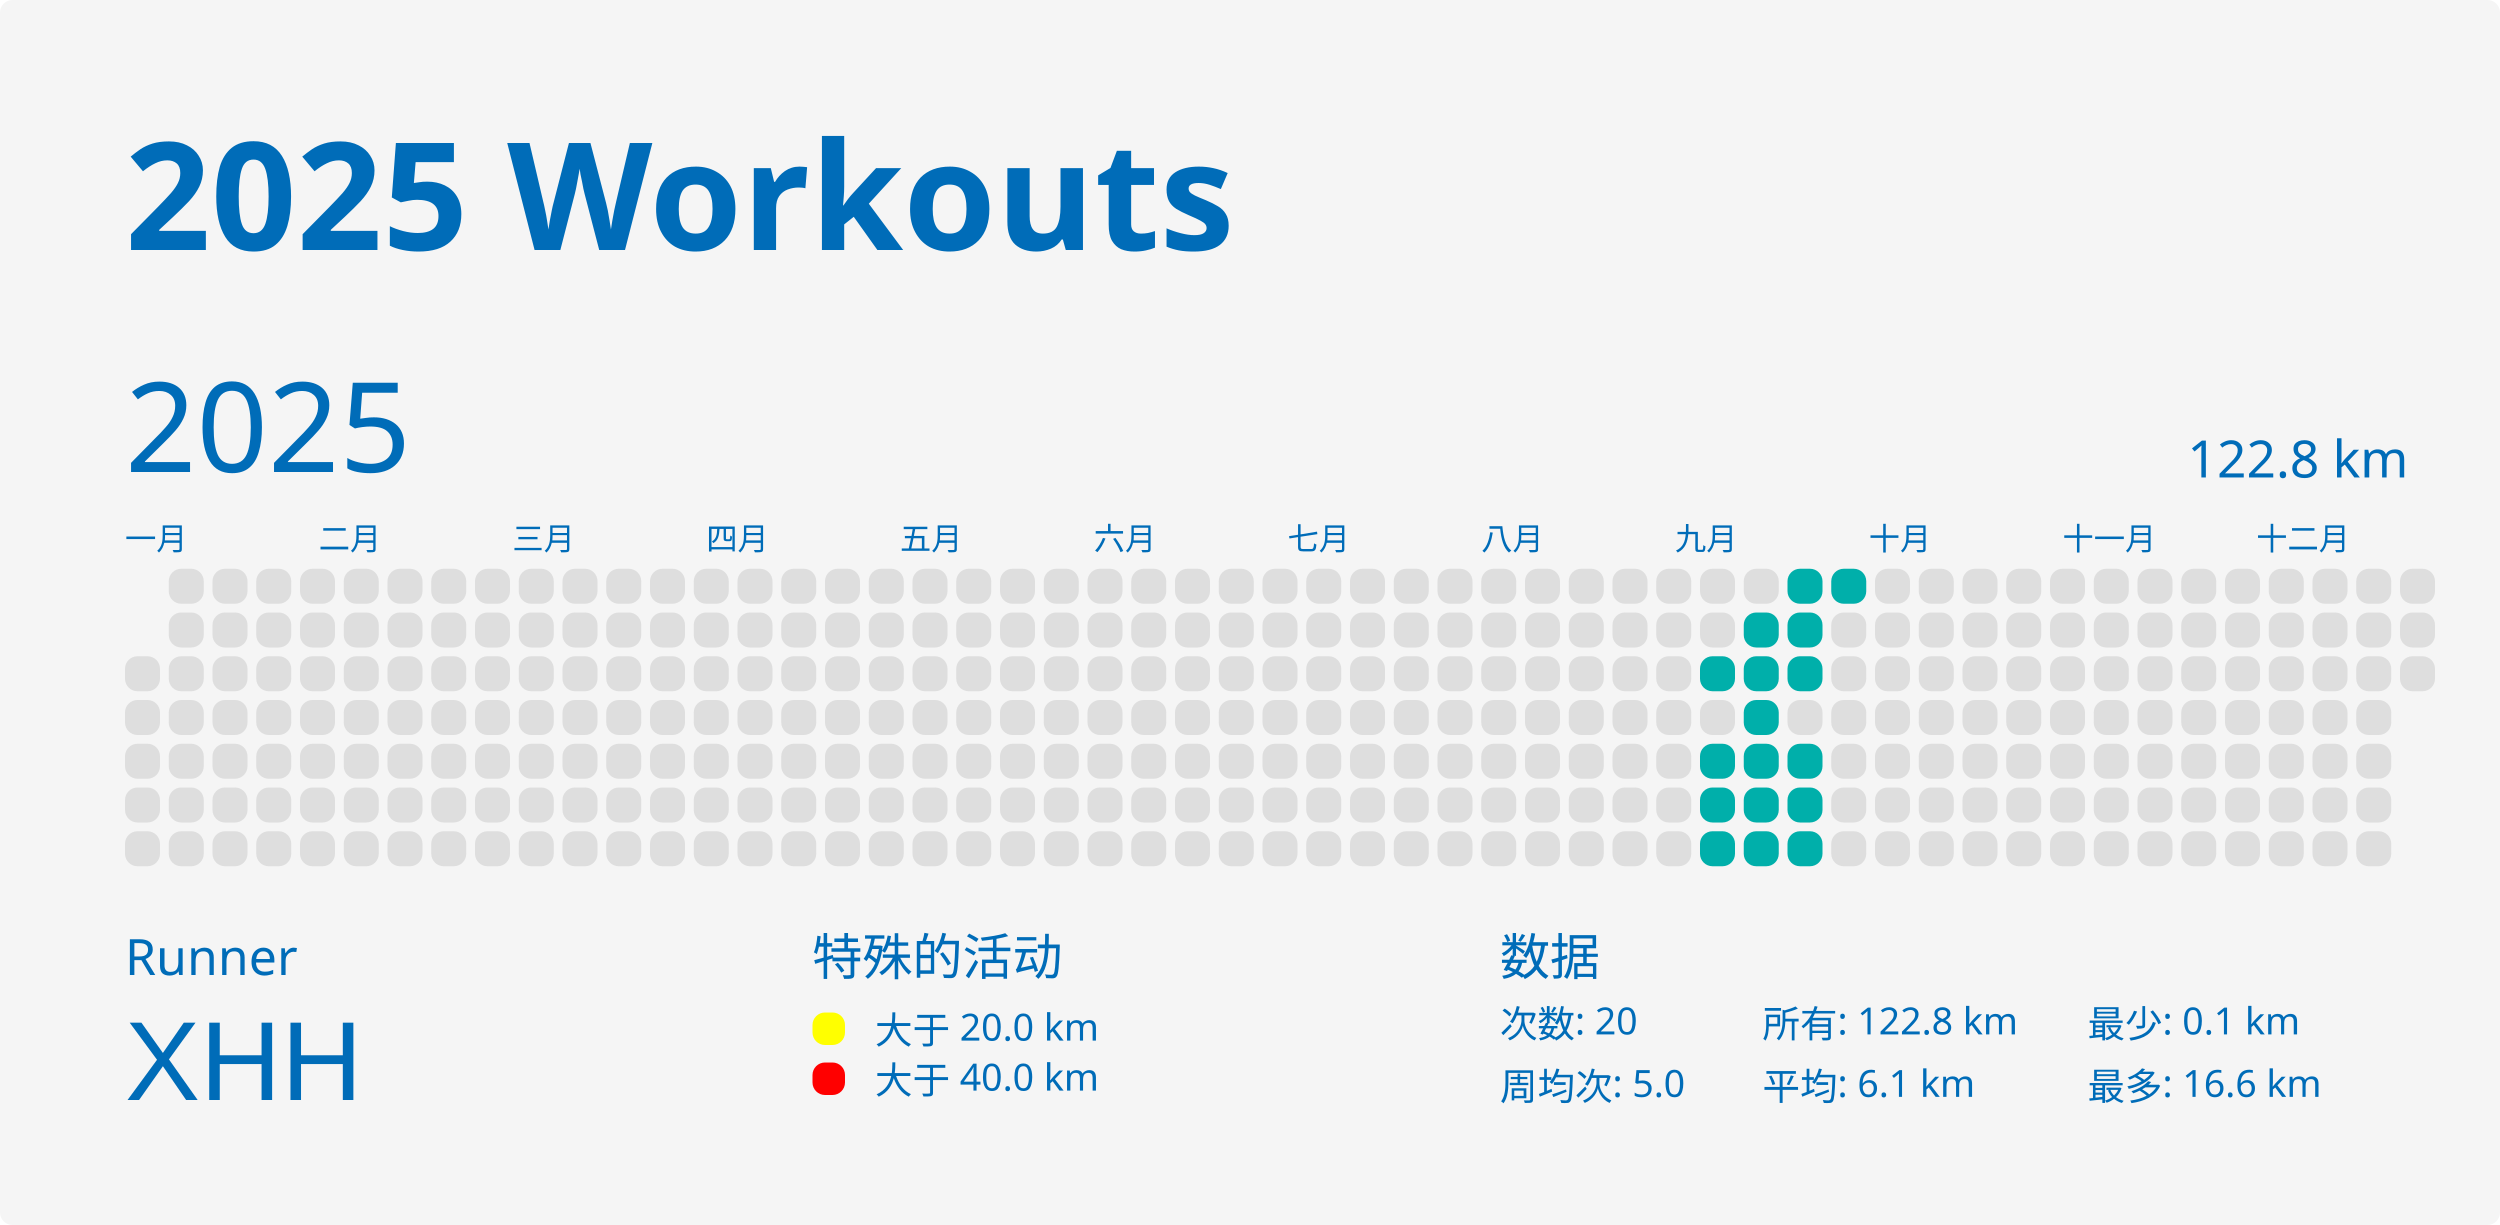
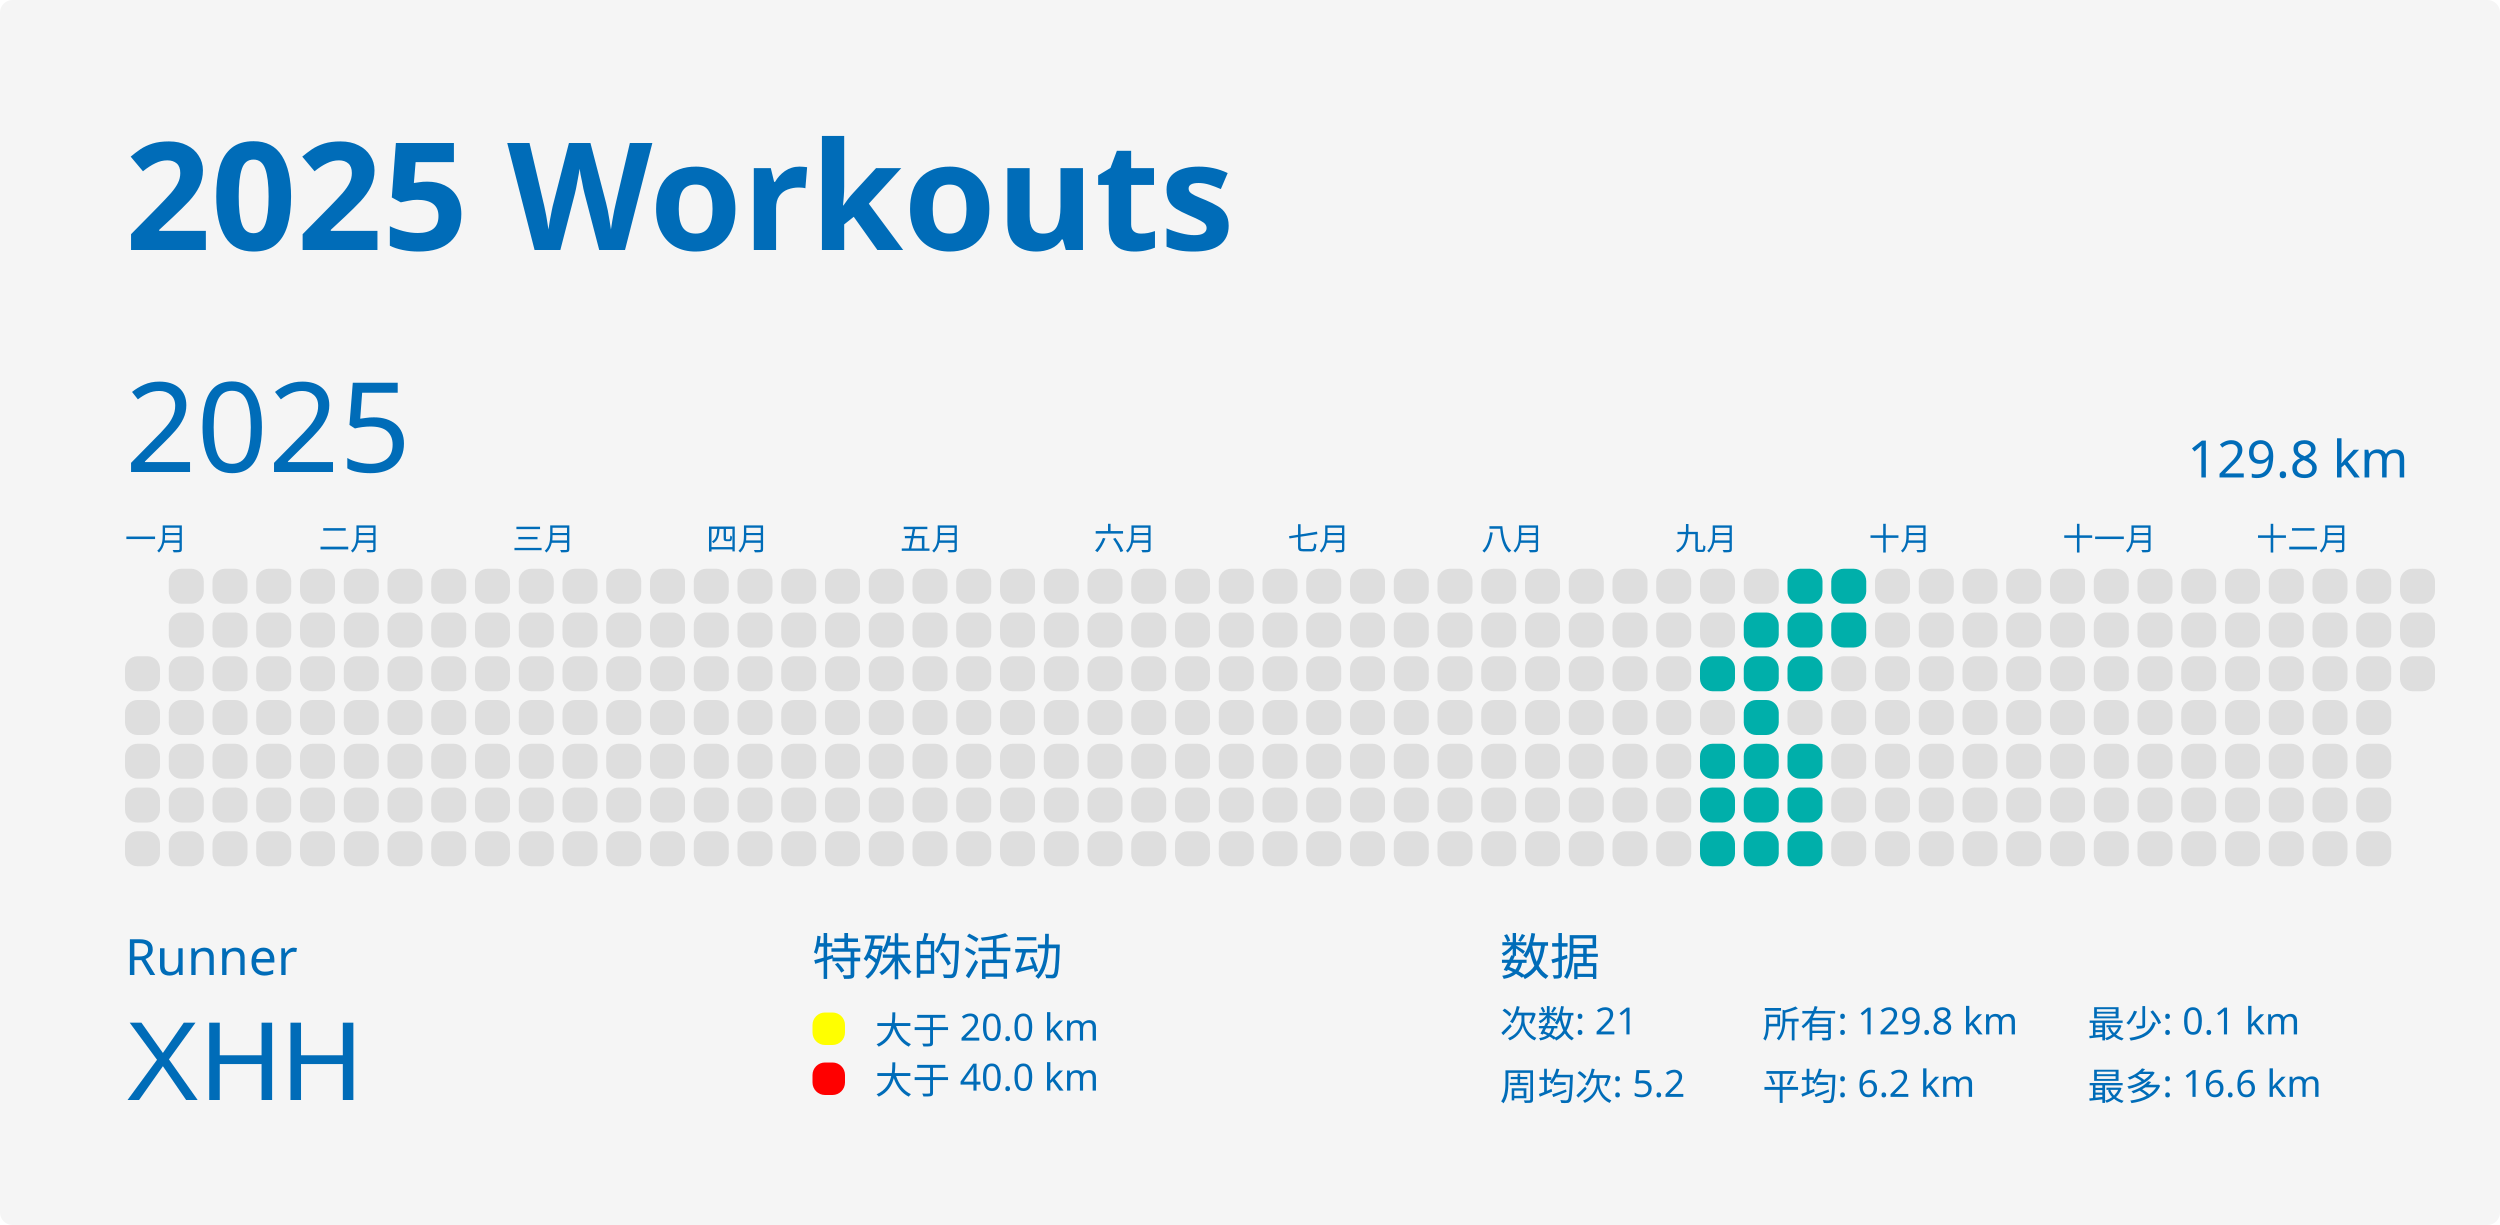
<svg xmlns="http://www.w3.org/2000/svg" baseProfile="full" height="98mm" version="1.1" viewBox="0,0,200,98" width="200mm">
  <defs />
  <rect fill="#f5f5f5" height="98" rx="1" ry="1" width="200" x="0" y="0" />
  <text fill="#006cb8" style="font-size:12px; font-family:MGI-Regular; font-weight:bold;" x="10" y="20">2025 Workouts</text>
  <text fill="#006cb8" style="font-size:4px; font-family:MGI-Regular" x="10" y="78">Runner</text>
  <text fill="#006cb8" style="font-size:9px; font-family:Arial" x="10" y="88">XHH</text>
  <text fill="#006cb8" style="font-size:4px; font-family:MGI-Regular" x="65" y="78">特殊的活动</text>
  <rect fill="yellow" height="2.6" rx="1" ry="1" width="2.6" x="65" y="81" />
  <text fill="#006cb8" style="font-size:3px; font-family:MGI-Regular" x="70" y="83.5">大于 20.0 km</text>
  <rect fill="red" height="2.6" rx="1" ry="1" width="2.6" x="65" y="85" />
  <text fill="#006cb8" style="font-size:3px; font-family:MGI-Regular" x="70" y="87.5">大于 40.0 km</text>
  <text fill="#006cb8" style="font-size:4px; font-family:MGI-Regular" x="120" y="78">数据</text>
-   <text fill="#006cb8" style="font-size:3px; font-family:MGI-Regular" x="120" y="83">次数: 20</text>
-   <text fill="#006cb8" style="font-size:3px; font-family:MGI-Regular" x="120" y="88">周均次: 5.0</text>
-   <text fill="#006cb8" style="font-size:3px; font-family:MGI-Regular" x="141" y="83">所有: 122.8 km</text>
-   <text fill="#006cb8" style="font-size:3px; font-family:MGI-Regular" x="141" y="88">平均: 6.1 km</text>
+   <text fill="#006cb8" style="font-size:3px; font-family:MGI-Regular" x="120" y="83">次数: 21</text>
+   <text fill="#006cb8" style="font-size:3px; font-family:MGI-Regular" x="120" y="88">周均次: 5.2</text>
+   <text fill="#006cb8" style="font-size:3px; font-family:MGI-Regular" x="141" y="83">所有: 129.8 km</text>
+   <text fill="#006cb8" style="font-size:3px; font-family:MGI-Regular" x="141" y="88">平均: 6.2 km</text>
  <text fill="#006cb8" style="font-size:3px; font-family:MGI-Regular" x="167" y="83">最少: 0.1 km</text>
  <text fill="#006cb8" style="font-size:3px; font-family:MGI-Regular" x="167" y="88">最多: 16.6 km</text>
  <text dominant-baseline="hanging" fill="#006cb8" style="font-size:10.0px; font-family:MGI-Regular;" x="10" y="30">2025</text>
-   <text dominant-baseline="hanging" fill="#006cb8" style="font-size:4.125px; font-family:MGI-Regular;" x="175" y="35">122.8 km</text>
+   <text dominant-baseline="hanging" fill="#006cb8" style="font-size:4.125px; font-family:MGI-Regular;" x="175" y="35">129.8 km</text>
  <text fill="#006cb8" style="font-size:2.5px; font-family:MGI-Regular" x="10.0" y="44">一月</text>
  <text fill="#006cb8" style="font-size:2.5px; font-family:MGI-Regular" x="25.5" y="44">二月</text>
  <text fill="#006cb8" style="font-size:2.5px; font-family:MGI-Regular" x="41.0" y="44">三月</text>
  <text fill="#006cb8" style="font-size:2.5px; font-family:MGI-Regular" x="56.5" y="44">四月</text>
  <text fill="#006cb8" style="font-size:2.5px; font-family:MGI-Regular" x="72.0" y="44">五月</text>
  <text fill="#006cb8" style="font-size:2.5px; font-family:MGI-Regular" x="87.5" y="44">六月</text>
  <text fill="#006cb8" style="font-size:2.5px; font-family:MGI-Regular" x="103.0" y="44">七月</text>
  <text fill="#006cb8" style="font-size:2.5px; font-family:MGI-Regular" x="118.5" y="44">八月</text>
  <text fill="#006cb8" style="font-size:2.5px; font-family:MGI-Regular" x="134.0" y="44">九月</text>
  <text fill="#006cb8" style="font-size:2.5px; font-family:MGI-Regular" x="149.5" y="44">十月</text>
  <text fill="#006cb8" style="font-size:2.5px; font-family:MGI-Regular" x="165.0" y="44">十一月</text>
  <text fill="#006cb8" style="font-size:2.5px; font-family:MGI-Regular" x="180.5" y="44">十二月</text>
  <rect fill="#dedede" height="2.8" rx="1" ry="1" width="2.8" x="10.0" y="52.5" />
  <rect fill="#dedede" height="2.8" rx="1" ry="1" width="2.8" x="10.0" y="56.0" />
  <rect fill="#dedede" height="2.8" rx="1" ry="1" width="2.8" x="10.0" y="59.5" />
  <rect fill="#dedede" height="2.8" rx="1" ry="1" width="2.8" x="10.0" y="63.0" />
  <rect fill="#dedede" height="2.8" rx="1" ry="1" width="2.8" x="10.0" y="66.5" />
  <rect fill="#dedede" height="2.8" rx="1" ry="1" width="2.8" x="13.5" y="45.5" />
  <rect fill="#dedede" height="2.8" rx="1" ry="1" width="2.8" x="13.5" y="49.0" />
  <rect fill="#dedede" height="2.8" rx="1" ry="1" width="2.8" x="13.5" y="52.5" />
  <rect fill="#dedede" height="2.8" rx="1" ry="1" width="2.8" x="13.5" y="56.0" />
  <rect fill="#dedede" height="2.8" rx="1" ry="1" width="2.8" x="13.5" y="59.5" />
  <rect fill="#dedede" height="2.8" rx="1" ry="1" width="2.8" x="13.5" y="63.0" />
  <rect fill="#dedede" height="2.8" rx="1" ry="1" width="2.8" x="13.5" y="66.5" />
  <rect fill="#dedede" height="2.8" rx="1" ry="1" width="2.8" x="17.0" y="45.5" />
  <rect fill="#dedede" height="2.8" rx="1" ry="1" width="2.8" x="17.0" y="49.0" />
  <rect fill="#dedede" height="2.8" rx="1" ry="1" width="2.8" x="17.0" y="52.5" />
  <rect fill="#dedede" height="2.8" rx="1" ry="1" width="2.8" x="17.0" y="56.0" />
  <rect fill="#dedede" height="2.8" rx="1" ry="1" width="2.8" x="17.0" y="59.5" />
  <rect fill="#dedede" height="2.8" rx="1" ry="1" width="2.8" x="17.0" y="63.0" />
  <rect fill="#dedede" height="2.8" rx="1" ry="1" width="2.8" x="17.0" y="66.5" />
  <rect fill="#dedede" height="2.8" rx="1" ry="1" width="2.8" x="20.5" y="45.5" />
  <rect fill="#dedede" height="2.8" rx="1" ry="1" width="2.8" x="20.5" y="49.0" />
  <rect fill="#dedede" height="2.8" rx="1" ry="1" width="2.8" x="20.5" y="52.5" />
  <rect fill="#dedede" height="2.8" rx="1" ry="1" width="2.8" x="20.5" y="56.0" />
  <rect fill="#dedede" height="2.8" rx="1" ry="1" width="2.8" x="20.5" y="59.5" />
  <rect fill="#dedede" height="2.8" rx="1" ry="1" width="2.8" x="20.5" y="63.0" />
  <rect fill="#dedede" height="2.8" rx="1" ry="1" width="2.8" x="20.5" y="66.5" />
  <rect fill="#dedede" height="2.8" rx="1" ry="1" width="2.8" x="24.0" y="45.5" />
  <rect fill="#dedede" height="2.8" rx="1" ry="1" width="2.8" x="24.0" y="49.0" />
  <rect fill="#dedede" height="2.8" rx="1" ry="1" width="2.8" x="24.0" y="52.5" />
  <rect fill="#dedede" height="2.8" rx="1" ry="1" width="2.8" x="24.0" y="56.0" />
  <rect fill="#dedede" height="2.8" rx="1" ry="1" width="2.8" x="24.0" y="59.5" />
  <rect fill="#dedede" height="2.8" rx="1" ry="1" width="2.8" x="24.0" y="63.0" />
  <rect fill="#dedede" height="2.8" rx="1" ry="1" width="2.8" x="24.0" y="66.5" />
  <rect fill="#dedede" height="2.8" rx="1" ry="1" width="2.8" x="27.5" y="45.5" />
  <rect fill="#dedede" height="2.8" rx="1" ry="1" width="2.8" x="27.5" y="49.0" />
  <rect fill="#dedede" height="2.8" rx="1" ry="1" width="2.8" x="27.5" y="52.5" />
  <rect fill="#dedede" height="2.8" rx="1" ry="1" width="2.8" x="27.5" y="56.0" />
  <rect fill="#dedede" height="2.8" rx="1" ry="1" width="2.8" x="27.5" y="59.5" />
  <rect fill="#dedede" height="2.8" rx="1" ry="1" width="2.8" x="27.5" y="63.0" />
  <rect fill="#dedede" height="2.8" rx="1" ry="1" width="2.8" x="27.5" y="66.5" />
  <rect fill="#dedede" height="2.8" rx="1" ry="1" width="2.8" x="31.0" y="45.5" />
  <rect fill="#dedede" height="2.8" rx="1" ry="1" width="2.8" x="31.0" y="49.0" />
  <rect fill="#dedede" height="2.8" rx="1" ry="1" width="2.8" x="31.0" y="52.5" />
  <rect fill="#dedede" height="2.8" rx="1" ry="1" width="2.8" x="31.0" y="56.0" />
  <rect fill="#dedede" height="2.8" rx="1" ry="1" width="2.8" x="31.0" y="59.5" />
  <rect fill="#dedede" height="2.8" rx="1" ry="1" width="2.8" x="31.0" y="63.0" />
  <rect fill="#dedede" height="2.8" rx="1" ry="1" width="2.8" x="31.0" y="66.5" />
  <rect fill="#dedede" height="2.8" rx="1" ry="1" width="2.8" x="34.5" y="45.5" />
  <rect fill="#dedede" height="2.8" rx="1" ry="1" width="2.8" x="34.5" y="49.0" />
  <rect fill="#dedede" height="2.8" rx="1" ry="1" width="2.8" x="34.5" y="52.5" />
  <rect fill="#dedede" height="2.8" rx="1" ry="1" width="2.8" x="34.5" y="56.0" />
  <rect fill="#dedede" height="2.8" rx="1" ry="1" width="2.8" x="34.5" y="59.5" />
  <rect fill="#dedede" height="2.8" rx="1" ry="1" width="2.8" x="34.5" y="63.0" />
  <rect fill="#dedede" height="2.8" rx="1" ry="1" width="2.8" x="34.5" y="66.5" />
  <rect fill="#dedede" height="2.8" rx="1" ry="1" width="2.8" x="38.0" y="45.5" />
  <rect fill="#dedede" height="2.8" rx="1" ry="1" width="2.8" x="38.0" y="49.0" />
  <rect fill="#dedede" height="2.8" rx="1" ry="1" width="2.8" x="38.0" y="52.5" />
  <rect fill="#dedede" height="2.8" rx="1" ry="1" width="2.8" x="38.0" y="56.0" />
  <rect fill="#dedede" height="2.8" rx="1" ry="1" width="2.8" x="38.0" y="59.5" />
  <rect fill="#dedede" height="2.8" rx="1" ry="1" width="2.8" x="38.0" y="63.0" />
  <rect fill="#dedede" height="2.8" rx="1" ry="1" width="2.8" x="38.0" y="66.5" />
  <rect fill="#dedede" height="2.8" rx="1" ry="1" width="2.8" x="41.5" y="45.5" />
  <rect fill="#dedede" height="2.8" rx="1" ry="1" width="2.8" x="41.5" y="49.0" />
  <rect fill="#dedede" height="2.8" rx="1" ry="1" width="2.8" x="41.5" y="52.5" />
  <rect fill="#dedede" height="2.8" rx="1" ry="1" width="2.8" x="41.5" y="56.0" />
  <rect fill="#dedede" height="2.8" rx="1" ry="1" width="2.8" x="41.5" y="59.5" />
  <rect fill="#dedede" height="2.8" rx="1" ry="1" width="2.8" x="41.5" y="63.0" />
  <rect fill="#dedede" height="2.8" rx="1" ry="1" width="2.8" x="41.5" y="66.5" />
  <rect fill="#dedede" height="2.8" rx="1" ry="1" width="2.8" x="45.0" y="45.5" />
  <rect fill="#dedede" height="2.8" rx="1" ry="1" width="2.8" x="45.0" y="49.0" />
  <rect fill="#dedede" height="2.8" rx="1" ry="1" width="2.8" x="45.0" y="52.5" />
  <rect fill="#dedede" height="2.8" rx="1" ry="1" width="2.8" x="45.0" y="56.0" />
  <rect fill="#dedede" height="2.8" rx="1" ry="1" width="2.8" x="45.0" y="59.5" />
  <rect fill="#dedede" height="2.8" rx="1" ry="1" width="2.8" x="45.0" y="63.0" />
  <rect fill="#dedede" height="2.8" rx="1" ry="1" width="2.8" x="45.0" y="66.5" />
  <rect fill="#dedede" height="2.8" rx="1" ry="1" width="2.8" x="48.5" y="45.5" />
  <rect fill="#dedede" height="2.8" rx="1" ry="1" width="2.8" x="48.5" y="49.0" />
  <rect fill="#dedede" height="2.8" rx="1" ry="1" width="2.8" x="48.5" y="52.5" />
  <rect fill="#dedede" height="2.8" rx="1" ry="1" width="2.8" x="48.5" y="56.0" />
  <rect fill="#dedede" height="2.8" rx="1" ry="1" width="2.8" x="48.5" y="59.5" />
  <rect fill="#dedede" height="2.8" rx="1" ry="1" width="2.8" x="48.5" y="63.0" />
  <rect fill="#dedede" height="2.8" rx="1" ry="1" width="2.8" x="48.5" y="66.5" />
  <rect fill="#dedede" height="2.8" rx="1" ry="1" width="2.8" x="52.0" y="45.5" />
  <rect fill="#dedede" height="2.8" rx="1" ry="1" width="2.8" x="52.0" y="49.0" />
  <rect fill="#dedede" height="2.8" rx="1" ry="1" width="2.8" x="52.0" y="52.5" />
  <rect fill="#dedede" height="2.8" rx="1" ry="1" width="2.8" x="52.0" y="56.0" />
  <rect fill="#dedede" height="2.8" rx="1" ry="1" width="2.8" x="52.0" y="59.5" />
  <rect fill="#dedede" height="2.8" rx="1" ry="1" width="2.8" x="52.0" y="63.0" />
  <rect fill="#dedede" height="2.8" rx="1" ry="1" width="2.8" x="52.0" y="66.5" />
  <rect fill="#dedede" height="2.8" rx="1" ry="1" width="2.8" x="55.5" y="45.5" />
  <rect fill="#dedede" height="2.8" rx="1" ry="1" width="2.8" x="55.5" y="49.0" />
  <rect fill="#dedede" height="2.8" rx="1" ry="1" width="2.8" x="55.5" y="52.5" />
  <rect fill="#dedede" height="2.8" rx="1" ry="1" width="2.8" x="55.5" y="56.0" />
  <rect fill="#dedede" height="2.8" rx="1" ry="1" width="2.8" x="55.5" y="59.5" />
  <rect fill="#dedede" height="2.8" rx="1" ry="1" width="2.8" x="55.5" y="63.0" />
  <rect fill="#dedede" height="2.8" rx="1" ry="1" width="2.8" x="55.5" y="66.5" />
  <rect fill="#dedede" height="2.8" rx="1" ry="1" width="2.8" x="59.0" y="45.5" />
  <rect fill="#dedede" height="2.8" rx="1" ry="1" width="2.8" x="59.0" y="49.0" />
  <rect fill="#dedede" height="2.8" rx="1" ry="1" width="2.8" x="59.0" y="52.5" />
  <rect fill="#dedede" height="2.8" rx="1" ry="1" width="2.8" x="59.0" y="56.0" />
  <rect fill="#dedede" height="2.8" rx="1" ry="1" width="2.8" x="59.0" y="59.5" />
  <rect fill="#dedede" height="2.8" rx="1" ry="1" width="2.8" x="59.0" y="63.0" />
  <rect fill="#dedede" height="2.8" rx="1" ry="1" width="2.8" x="59.0" y="66.5" />
  <rect fill="#dedede" height="2.8" rx="1" ry="1" width="2.8" x="62.5" y="45.5" />
  <rect fill="#dedede" height="2.8" rx="1" ry="1" width="2.8" x="62.5" y="49.0" />
  <rect fill="#dedede" height="2.8" rx="1" ry="1" width="2.8" x="62.5" y="52.5" />
  <rect fill="#dedede" height="2.8" rx="1" ry="1" width="2.8" x="62.5" y="56.0" />
  <rect fill="#dedede" height="2.8" rx="1" ry="1" width="2.8" x="62.5" y="59.5" />
  <rect fill="#dedede" height="2.8" rx="1" ry="1" width="2.8" x="62.5" y="63.0" />
  <rect fill="#dedede" height="2.8" rx="1" ry="1" width="2.8" x="62.5" y="66.5" />
  <rect fill="#dedede" height="2.8" rx="1" ry="1" width="2.8" x="66.0" y="45.5" />
  <rect fill="#dedede" height="2.8" rx="1" ry="1" width="2.8" x="66.0" y="49.0" />
  <rect fill="#dedede" height="2.8" rx="1" ry="1" width="2.8" x="66.0" y="52.5" />
  <rect fill="#dedede" height="2.8" rx="1" ry="1" width="2.8" x="66.0" y="56.0" />
  <rect fill="#dedede" height="2.8" rx="1" ry="1" width="2.8" x="66.0" y="59.5" />
  <rect fill="#dedede" height="2.8" rx="1" ry="1" width="2.8" x="66.0" y="63.0" />
  <rect fill="#dedede" height="2.8" rx="1" ry="1" width="2.8" x="66.0" y="66.5" />
  <rect fill="#dedede" height="2.8" rx="1" ry="1" width="2.8" x="69.5" y="45.5" />
  <rect fill="#dedede" height="2.8" rx="1" ry="1" width="2.8" x="69.5" y="49.0" />
  <rect fill="#dedede" height="2.8" rx="1" ry="1" width="2.8" x="69.5" y="52.5" />
  <rect fill="#dedede" height="2.8" rx="1" ry="1" width="2.8" x="69.5" y="56.0" />
  <rect fill="#dedede" height="2.8" rx="1" ry="1" width="2.8" x="69.5" y="59.5" />
  <rect fill="#dedede" height="2.8" rx="1" ry="1" width="2.8" x="69.5" y="63.0" />
  <rect fill="#dedede" height="2.8" rx="1" ry="1" width="2.8" x="69.5" y="66.5" />
  <rect fill="#dedede" height="2.8" rx="1" ry="1" width="2.8" x="73.0" y="45.5" />
  <rect fill="#dedede" height="2.8" rx="1" ry="1" width="2.8" x="73.0" y="49.0" />
  <rect fill="#dedede" height="2.8" rx="1" ry="1" width="2.8" x="73.0" y="52.5" />
  <rect fill="#dedede" height="2.8" rx="1" ry="1" width="2.8" x="73.0" y="56.0" />
  <rect fill="#dedede" height="2.8" rx="1" ry="1" width="2.8" x="73.0" y="59.5" />
  <rect fill="#dedede" height="2.8" rx="1" ry="1" width="2.8" x="73.0" y="63.0" />
  <rect fill="#dedede" height="2.8" rx="1" ry="1" width="2.8" x="73.0" y="66.5" />
  <rect fill="#dedede" height="2.8" rx="1" ry="1" width="2.8" x="76.5" y="45.5" />
  <rect fill="#dedede" height="2.8" rx="1" ry="1" width="2.8" x="76.5" y="49.0" />
  <rect fill="#dedede" height="2.8" rx="1" ry="1" width="2.8" x="76.5" y="52.5" />
  <rect fill="#dedede" height="2.8" rx="1" ry="1" width="2.8" x="76.5" y="56.0" />
  <rect fill="#dedede" height="2.8" rx="1" ry="1" width="2.8" x="76.5" y="59.5" />
  <rect fill="#dedede" height="2.8" rx="1" ry="1" width="2.8" x="76.5" y="63.0" />
  <rect fill="#dedede" height="2.8" rx="1" ry="1" width="2.8" x="76.5" y="66.5" />
  <rect fill="#dedede" height="2.8" rx="1" ry="1" width="2.8" x="80.0" y="45.5" />
  <rect fill="#dedede" height="2.8" rx="1" ry="1" width="2.8" x="80.0" y="49.0" />
  <rect fill="#dedede" height="2.8" rx="1" ry="1" width="2.8" x="80.0" y="52.5" />
  <rect fill="#dedede" height="2.8" rx="1" ry="1" width="2.8" x="80.0" y="56.0" />
  <rect fill="#dedede" height="2.8" rx="1" ry="1" width="2.8" x="80.0" y="59.5" />
  <rect fill="#dedede" height="2.8" rx="1" ry="1" width="2.8" x="80.0" y="63.0" />
  <rect fill="#dedede" height="2.8" rx="1" ry="1" width="2.8" x="80.0" y="66.5" />
  <rect fill="#dedede" height="2.8" rx="1" ry="1" width="2.8" x="83.5" y="45.5" />
  <rect fill="#dedede" height="2.8" rx="1" ry="1" width="2.8" x="83.5" y="49.0" />
  <rect fill="#dedede" height="2.8" rx="1" ry="1" width="2.8" x="83.5" y="52.5" />
  <rect fill="#dedede" height="2.8" rx="1" ry="1" width="2.8" x="83.5" y="56.0" />
  <rect fill="#dedede" height="2.8" rx="1" ry="1" width="2.8" x="83.5" y="59.5" />
  <rect fill="#dedede" height="2.8" rx="1" ry="1" width="2.8" x="83.5" y="63.0" />
  <rect fill="#dedede" height="2.8" rx="1" ry="1" width="2.8" x="83.5" y="66.5" />
  <rect fill="#dedede" height="2.8" rx="1" ry="1" width="2.8" x="87.0" y="45.5" />
  <rect fill="#dedede" height="2.8" rx="1" ry="1" width="2.8" x="87.0" y="49.0" />
  <rect fill="#dedede" height="2.8" rx="1" ry="1" width="2.8" x="87.0" y="52.5" />
  <rect fill="#dedede" height="2.8" rx="1" ry="1" width="2.8" x="87.0" y="56.0" />
  <rect fill="#dedede" height="2.8" rx="1" ry="1" width="2.8" x="87.0" y="59.5" />
  <rect fill="#dedede" height="2.8" rx="1" ry="1" width="2.8" x="87.0" y="63.0" />
  <rect fill="#dedede" height="2.8" rx="1" ry="1" width="2.8" x="87.0" y="66.5" />
  <rect fill="#dedede" height="2.8" rx="1" ry="1" width="2.8" x="90.5" y="45.5" />
  <rect fill="#dedede" height="2.8" rx="1" ry="1" width="2.8" x="90.5" y="49.0" />
  <rect fill="#dedede" height="2.8" rx="1" ry="1" width="2.8" x="90.5" y="52.5" />
  <rect fill="#dedede" height="2.8" rx="1" ry="1" width="2.8" x="90.5" y="56.0" />
  <rect fill="#dedede" height="2.8" rx="1" ry="1" width="2.8" x="90.5" y="59.5" />
  <rect fill="#dedede" height="2.8" rx="1" ry="1" width="2.8" x="90.5" y="63.0" />
  <rect fill="#dedede" height="2.8" rx="1" ry="1" width="2.8" x="90.5" y="66.5" />
  <rect fill="#dedede" height="2.8" rx="1" ry="1" width="2.8" x="94.0" y="45.5" />
  <rect fill="#dedede" height="2.8" rx="1" ry="1" width="2.8" x="94.0" y="49.0" />
  <rect fill="#dedede" height="2.8" rx="1" ry="1" width="2.8" x="94.0" y="52.5" />
  <rect fill="#dedede" height="2.8" rx="1" ry="1" width="2.8" x="94.0" y="56.0" />
  <rect fill="#dedede" height="2.8" rx="1" ry="1" width="2.8" x="94.0" y="59.5" />
  <rect fill="#dedede" height="2.8" rx="1" ry="1" width="2.8" x="94.0" y="63.0" />
  <rect fill="#dedede" height="2.8" rx="1" ry="1" width="2.8" x="94.0" y="66.5" />
  <rect fill="#dedede" height="2.8" rx="1" ry="1" width="2.8" x="97.5" y="45.5" />
  <rect fill="#dedede" height="2.8" rx="1" ry="1" width="2.8" x="97.5" y="49.0" />
  <rect fill="#dedede" height="2.8" rx="1" ry="1" width="2.8" x="97.5" y="52.5" />
  <rect fill="#dedede" height="2.8" rx="1" ry="1" width="2.8" x="97.5" y="56.0" />
  <rect fill="#dedede" height="2.8" rx="1" ry="1" width="2.8" x="97.5" y="59.5" />
  <rect fill="#dedede" height="2.8" rx="1" ry="1" width="2.8" x="97.5" y="63.0" />
  <rect fill="#dedede" height="2.8" rx="1" ry="1" width="2.8" x="97.5" y="66.5" />
  <rect fill="#dedede" height="2.8" rx="1" ry="1" width="2.8" x="101.0" y="45.5" />
  <rect fill="#dedede" height="2.8" rx="1" ry="1" width="2.8" x="101.0" y="49.0" />
  <rect fill="#dedede" height="2.8" rx="1" ry="1" width="2.8" x="101.0" y="52.5" />
  <rect fill="#dedede" height="2.8" rx="1" ry="1" width="2.8" x="101.0" y="56.0" />
  <rect fill="#dedede" height="2.8" rx="1" ry="1" width="2.8" x="101.0" y="59.5" />
  <rect fill="#dedede" height="2.8" rx="1" ry="1" width="2.8" x="101.0" y="63.0" />
  <rect fill="#dedede" height="2.8" rx="1" ry="1" width="2.8" x="101.0" y="66.5" />
  <rect fill="#dedede" height="2.8" rx="1" ry="1" width="2.8" x="104.5" y="45.5" />
  <rect fill="#dedede" height="2.8" rx="1" ry="1" width="2.8" x="104.5" y="49.0" />
  <rect fill="#dedede" height="2.8" rx="1" ry="1" width="2.8" x="104.5" y="52.5" />
  <rect fill="#dedede" height="2.8" rx="1" ry="1" width="2.8" x="104.5" y="56.0" />
  <rect fill="#dedede" height="2.8" rx="1" ry="1" width="2.8" x="104.5" y="59.5" />
  <rect fill="#dedede" height="2.8" rx="1" ry="1" width="2.8" x="104.5" y="63.0" />
  <rect fill="#dedede" height="2.8" rx="1" ry="1" width="2.8" x="104.5" y="66.5" />
  <rect fill="#dedede" height="2.8" rx="1" ry="1" width="2.8" x="108.0" y="45.5" />
  <rect fill="#dedede" height="2.8" rx="1" ry="1" width="2.8" x="108.0" y="49.0" />
  <rect fill="#dedede" height="2.8" rx="1" ry="1" width="2.8" x="108.0" y="52.5" />
  <rect fill="#dedede" height="2.8" rx="1" ry="1" width="2.8" x="108.0" y="56.0" />
  <rect fill="#dedede" height="2.8" rx="1" ry="1" width="2.8" x="108.0" y="59.5" />
  <rect fill="#dedede" height="2.8" rx="1" ry="1" width="2.8" x="108.0" y="63.0" />
  <rect fill="#dedede" height="2.8" rx="1" ry="1" width="2.8" x="108.0" y="66.5" />
  <rect fill="#dedede" height="2.8" rx="1" ry="1" width="2.8" x="111.5" y="45.5" />
  <rect fill="#dedede" height="2.8" rx="1" ry="1" width="2.8" x="111.5" y="49.0" />
  <rect fill="#dedede" height="2.8" rx="1" ry="1" width="2.8" x="111.5" y="52.5" />
  <rect fill="#dedede" height="2.8" rx="1" ry="1" width="2.8" x="111.5" y="56.0" />
  <rect fill="#dedede" height="2.8" rx="1" ry="1" width="2.8" x="111.5" y="59.5" />
  <rect fill="#dedede" height="2.8" rx="1" ry="1" width="2.8" x="111.5" y="63.0" />
  <rect fill="#dedede" height="2.8" rx="1" ry="1" width="2.8" x="111.5" y="66.5" />
  <rect fill="#dedede" height="2.8" rx="1" ry="1" width="2.8" x="115.0" y="45.5" />
  <rect fill="#dedede" height="2.8" rx="1" ry="1" width="2.8" x="115.0" y="49.0" />
  <rect fill="#dedede" height="2.8" rx="1" ry="1" width="2.8" x="115.0" y="52.5" />
  <rect fill="#dedede" height="2.8" rx="1" ry="1" width="2.8" x="115.0" y="56.0" />
  <rect fill="#dedede" height="2.8" rx="1" ry="1" width="2.8" x="115.0" y="59.5" />
  <rect fill="#dedede" height="2.8" rx="1" ry="1" width="2.8" x="115.0" y="63.0" />
  <rect fill="#dedede" height="2.8" rx="1" ry="1" width="2.8" x="115.0" y="66.5" />
  <rect fill="#dedede" height="2.8" rx="1" ry="1" width="2.8" x="118.5" y="45.5" />
  <rect fill="#dedede" height="2.8" rx="1" ry="1" width="2.8" x="118.5" y="49.0" />
  <rect fill="#dedede" height="2.8" rx="1" ry="1" width="2.8" x="118.5" y="52.5" />
  <rect fill="#dedede" height="2.8" rx="1" ry="1" width="2.8" x="118.5" y="56.0" />
  <rect fill="#dedede" height="2.8" rx="1" ry="1" width="2.8" x="118.5" y="59.5" />
  <rect fill="#dedede" height="2.8" rx="1" ry="1" width="2.8" x="118.5" y="63.0" />
  <rect fill="#dedede" height="2.8" rx="1" ry="1" width="2.8" x="118.5" y="66.5" />
  <rect fill="#dedede" height="2.8" rx="1" ry="1" width="2.8" x="122.0" y="45.5" />
  <rect fill="#dedede" height="2.8" rx="1" ry="1" width="2.8" x="122.0" y="49.0" />
  <rect fill="#dedede" height="2.8" rx="1" ry="1" width="2.8" x="122.0" y="52.5" />
  <rect fill="#dedede" height="2.8" rx="1" ry="1" width="2.8" x="122.0" y="56.0" />
  <rect fill="#dedede" height="2.8" rx="1" ry="1" width="2.8" x="122.0" y="59.5" />
  <rect fill="#dedede" height="2.8" rx="1" ry="1" width="2.8" x="122.0" y="63.0" />
  <rect fill="#dedede" height="2.8" rx="1" ry="1" width="2.8" x="122.0" y="66.5" />
  <rect fill="#dedede" height="2.8" rx="1" ry="1" width="2.8" x="125.5" y="45.5" />
  <rect fill="#dedede" height="2.8" rx="1" ry="1" width="2.8" x="125.5" y="49.0" />
  <rect fill="#dedede" height="2.8" rx="1" ry="1" width="2.8" x="125.5" y="52.5" />
  <rect fill="#dedede" height="2.8" rx="1" ry="1" width="2.8" x="125.5" y="56.0" />
  <rect fill="#dedede" height="2.8" rx="1" ry="1" width="2.8" x="125.5" y="59.5" />
  <rect fill="#dedede" height="2.8" rx="1" ry="1" width="2.8" x="125.5" y="63.0" />
  <rect fill="#dedede" height="2.8" rx="1" ry="1" width="2.8" x="125.5" y="66.5" />
  <rect fill="#dedede" height="2.8" rx="1" ry="1" width="2.8" x="129.0" y="45.5" />
  <rect fill="#dedede" height="2.8" rx="1" ry="1" width="2.8" x="129.0" y="49.0" />
  <rect fill="#dedede" height="2.8" rx="1" ry="1" width="2.8" x="129.0" y="52.5" />
  <rect fill="#dedede" height="2.8" rx="1" ry="1" width="2.8" x="129.0" y="56.0" />
  <rect fill="#dedede" height="2.8" rx="1" ry="1" width="2.8" x="129.0" y="59.5" />
  <rect fill="#dedede" height="2.8" rx="1" ry="1" width="2.8" x="129.0" y="63.0" />
  <rect fill="#dedede" height="2.8" rx="1" ry="1" width="2.8" x="129.0" y="66.5" />
  <rect fill="#dedede" height="2.8" rx="1" ry="1" width="2.8" x="132.5" y="45.5" />
  <rect fill="#dedede" height="2.8" rx="1" ry="1" width="2.8" x="132.5" y="49.0" />
  <rect fill="#dedede" height="2.8" rx="1" ry="1" width="2.8" x="132.5" y="52.5" />
  <rect fill="#dedede" height="2.8" rx="1" ry="1" width="2.8" x="132.5" y="56.0" />
  <rect fill="#dedede" height="2.8" rx="1" ry="1" width="2.8" x="132.5" y="59.5" />
  <rect fill="#dedede" height="2.8" rx="1" ry="1" width="2.8" x="132.5" y="63.0" />
  <rect fill="#dedede" height="2.8" rx="1" ry="1" width="2.8" x="132.5" y="66.5" />
  <rect fill="#dedede" height="2.8" rx="1" ry="1" width="2.8" x="136.0" y="45.5" />
  <rect fill="#dedede" height="2.8" rx="1" ry="1" width="2.8" x="136.0" y="49.0" />
  <rect fill="#00AFAA" height="2.8" rx="1" ry="1" width="2.8" x="136.0" y="52.5" />
  <rect fill="#dedede" height="2.8" rx="1" ry="1" width="2.8" x="136.0" y="56.0" />
  <rect fill="#00AFAA" height="2.8" rx="1" ry="1" width="2.8" x="136.0" y="59.5" />
  <rect fill="#00AFAA" height="2.8" rx="1" ry="1" width="2.8" x="136.0" y="63.0" />
  <rect fill="#00AFAA" height="2.8" rx="1" ry="1" width="2.8" x="136.0" y="66.5" />
  <rect fill="#dedede" height="2.8" rx="1" ry="1" width="2.8" x="139.5" y="45.5" />
  <rect fill="#00AFAA" height="2.8" rx="1" ry="1" width="2.8" x="139.5" y="49.0" />
  <rect fill="#00AFAA" height="2.8" rx="1" ry="1" width="2.8" x="139.5" y="52.5" />
  <rect fill="#00AFAA" height="2.8" rx="1" ry="1" width="2.8" x="139.5" y="56.0" />
  <rect fill="#00AFAA" height="2.8" rx="1" ry="1" width="2.8" x="139.5" y="59.5" />
  <rect fill="#00AFAA" height="2.8" rx="1" ry="1" width="2.8" x="139.5" y="63.0" />
  <rect fill="#00AFAA" height="2.8" rx="1" ry="1" width="2.8" x="139.5" y="66.5" />
  <rect fill="#00AFAA" height="2.8" rx="1" ry="1" width="2.8" x="143.0" y="45.5" />
  <rect fill="#00AFAA" height="2.8" rx="1" ry="1" width="2.8" x="143.0" y="49.0" />
  <rect fill="#00AFAA" height="2.8" rx="1" ry="1" width="2.8" x="143.0" y="52.5" />
  <rect fill="#dedede" height="2.8" rx="1" ry="1" width="2.8" x="143.0" y="56.0" />
  <rect fill="#00AFAA" height="2.8" rx="1" ry="1" width="2.8" x="143.0" y="59.5" />
  <rect fill="#00AFAA" height="2.8" rx="1" ry="1" width="2.8" x="143.0" y="63.0" />
  <rect fill="#00AFAA" height="2.8" rx="1" ry="1" width="2.8" x="143.0" y="66.5" />
  <rect fill="#00AFAA" height="2.8" rx="1" ry="1" width="2.8" x="146.5" y="45.5" />
-   <rect fill="#dedede" height="2.8" rx="1" ry="1" width="2.8" x="146.5" y="49.0" />
+   <rect fill="#00AFAA" height="2.8" rx="1" ry="1" width="2.8" x="146.5" y="49.0" />
  <rect fill="#dedede" height="2.8" rx="1" ry="1" width="2.8" x="146.5" y="52.5" />
  <rect fill="#dedede" height="2.8" rx="1" ry="1" width="2.8" x="146.5" y="56.0" />
  <rect fill="#dedede" height="2.8" rx="1" ry="1" width="2.8" x="146.5" y="59.5" />
  <rect fill="#dedede" height="2.8" rx="1" ry="1" width="2.8" x="146.5" y="63.0" />
  <rect fill="#dedede" height="2.8" rx="1" ry="1" width="2.8" x="146.5" y="66.5" />
  <rect fill="#dedede" height="2.8" rx="1" ry="1" width="2.8" x="150.0" y="45.5" />
  <rect fill="#dedede" height="2.8" rx="1" ry="1" width="2.8" x="150.0" y="49.0" />
  <rect fill="#dedede" height="2.8" rx="1" ry="1" width="2.8" x="150.0" y="52.5" />
  <rect fill="#dedede" height="2.8" rx="1" ry="1" width="2.8" x="150.0" y="56.0" />
  <rect fill="#dedede" height="2.8" rx="1" ry="1" width="2.8" x="150.0" y="59.5" />
  <rect fill="#dedede" height="2.8" rx="1" ry="1" width="2.8" x="150.0" y="63.0" />
  <rect fill="#dedede" height="2.8" rx="1" ry="1" width="2.8" x="150.0" y="66.5" />
  <rect fill="#dedede" height="2.8" rx="1" ry="1" width="2.8" x="153.5" y="45.5" />
  <rect fill="#dedede" height="2.8" rx="1" ry="1" width="2.8" x="153.5" y="49.0" />
  <rect fill="#dedede" height="2.8" rx="1" ry="1" width="2.8" x="153.5" y="52.5" />
  <rect fill="#dedede" height="2.8" rx="1" ry="1" width="2.8" x="153.5" y="56.0" />
  <rect fill="#dedede" height="2.8" rx="1" ry="1" width="2.8" x="153.5" y="59.5" />
  <rect fill="#dedede" height="2.8" rx="1" ry="1" width="2.8" x="153.5" y="63.0" />
  <rect fill="#dedede" height="2.8" rx="1" ry="1" width="2.8" x="153.5" y="66.5" />
  <rect fill="#dedede" height="2.8" rx="1" ry="1" width="2.8" x="157.0" y="45.5" />
  <rect fill="#dedede" height="2.8" rx="1" ry="1" width="2.8" x="157.0" y="49.0" />
  <rect fill="#dedede" height="2.8" rx="1" ry="1" width="2.8" x="157.0" y="52.5" />
  <rect fill="#dedede" height="2.8" rx="1" ry="1" width="2.8" x="157.0" y="56.0" />
  <rect fill="#dedede" height="2.8" rx="1" ry="1" width="2.8" x="157.0" y="59.5" />
  <rect fill="#dedede" height="2.8" rx="1" ry="1" width="2.8" x="157.0" y="63.0" />
  <rect fill="#dedede" height="2.8" rx="1" ry="1" width="2.8" x="157.0" y="66.5" />
  <rect fill="#dedede" height="2.8" rx="1" ry="1" width="2.8" x="160.5" y="45.5" />
  <rect fill="#dedede" height="2.8" rx="1" ry="1" width="2.8" x="160.5" y="49.0" />
  <rect fill="#dedede" height="2.8" rx="1" ry="1" width="2.8" x="160.5" y="52.5" />
  <rect fill="#dedede" height="2.8" rx="1" ry="1" width="2.8" x="160.5" y="56.0" />
  <rect fill="#dedede" height="2.8" rx="1" ry="1" width="2.8" x="160.5" y="59.5" />
  <rect fill="#dedede" height="2.8" rx="1" ry="1" width="2.8" x="160.5" y="63.0" />
  <rect fill="#dedede" height="2.8" rx="1" ry="1" width="2.8" x="160.5" y="66.5" />
  <rect fill="#dedede" height="2.8" rx="1" ry="1" width="2.8" x="164.0" y="45.5" />
  <rect fill="#dedede" height="2.8" rx="1" ry="1" width="2.8" x="164.0" y="49.0" />
  <rect fill="#dedede" height="2.8" rx="1" ry="1" width="2.8" x="164.0" y="52.5" />
  <rect fill="#dedede" height="2.8" rx="1" ry="1" width="2.8" x="164.0" y="56.0" />
  <rect fill="#dedede" height="2.8" rx="1" ry="1" width="2.8" x="164.0" y="59.5" />
  <rect fill="#dedede" height="2.8" rx="1" ry="1" width="2.8" x="164.0" y="63.0" />
  <rect fill="#dedede" height="2.8" rx="1" ry="1" width="2.8" x="164.0" y="66.5" />
  <rect fill="#dedede" height="2.8" rx="1" ry="1" width="2.8" x="167.5" y="45.5" />
  <rect fill="#dedede" height="2.8" rx="1" ry="1" width="2.8" x="167.5" y="49.0" />
  <rect fill="#dedede" height="2.8" rx="1" ry="1" width="2.8" x="167.5" y="52.5" />
  <rect fill="#dedede" height="2.8" rx="1" ry="1" width="2.8" x="167.5" y="56.0" />
  <rect fill="#dedede" height="2.8" rx="1" ry="1" width="2.8" x="167.5" y="59.5" />
  <rect fill="#dedede" height="2.8" rx="1" ry="1" width="2.8" x="167.5" y="63.0" />
  <rect fill="#dedede" height="2.8" rx="1" ry="1" width="2.8" x="167.5" y="66.5" />
  <rect fill="#dedede" height="2.8" rx="1" ry="1" width="2.8" x="171.0" y="45.5" />
  <rect fill="#dedede" height="2.8" rx="1" ry="1" width="2.8" x="171.0" y="49.0" />
  <rect fill="#dedede" height="2.8" rx="1" ry="1" width="2.8" x="171.0" y="52.5" />
  <rect fill="#dedede" height="2.8" rx="1" ry="1" width="2.8" x="171.0" y="56.0" />
  <rect fill="#dedede" height="2.8" rx="1" ry="1" width="2.8" x="171.0" y="59.5" />
  <rect fill="#dedede" height="2.8" rx="1" ry="1" width="2.8" x="171.0" y="63.0" />
  <rect fill="#dedede" height="2.8" rx="1" ry="1" width="2.8" x="171.0" y="66.5" />
  <rect fill="#dedede" height="2.8" rx="1" ry="1" width="2.8" x="174.5" y="45.5" />
  <rect fill="#dedede" height="2.8" rx="1" ry="1" width="2.8" x="174.5" y="49.0" />
  <rect fill="#dedede" height="2.8" rx="1" ry="1" width="2.8" x="174.5" y="52.5" />
  <rect fill="#dedede" height="2.8" rx="1" ry="1" width="2.8" x="174.5" y="56.0" />
  <rect fill="#dedede" height="2.8" rx="1" ry="1" width="2.8" x="174.5" y="59.5" />
  <rect fill="#dedede" height="2.8" rx="1" ry="1" width="2.8" x="174.5" y="63.0" />
  <rect fill="#dedede" height="2.8" rx="1" ry="1" width="2.8" x="174.5" y="66.5" />
  <rect fill="#dedede" height="2.8" rx="1" ry="1" width="2.8" x="178.0" y="45.5" />
  <rect fill="#dedede" height="2.8" rx="1" ry="1" width="2.8" x="178.0" y="49.0" />
  <rect fill="#dedede" height="2.8" rx="1" ry="1" width="2.8" x="178.0" y="52.5" />
  <rect fill="#dedede" height="2.8" rx="1" ry="1" width="2.8" x="178.0" y="56.0" />
  <rect fill="#dedede" height="2.8" rx="1" ry="1" width="2.8" x="178.0" y="59.5" />
  <rect fill="#dedede" height="2.8" rx="1" ry="1" width="2.8" x="178.0" y="63.0" />
  <rect fill="#dedede" height="2.8" rx="1" ry="1" width="2.8" x="178.0" y="66.5" />
  <rect fill="#dedede" height="2.8" rx="1" ry="1" width="2.8" x="181.5" y="45.5" />
  <rect fill="#dedede" height="2.8" rx="1" ry="1" width="2.8" x="181.5" y="49.0" />
  <rect fill="#dedede" height="2.8" rx="1" ry="1" width="2.8" x="181.5" y="52.5" />
  <rect fill="#dedede" height="2.8" rx="1" ry="1" width="2.8" x="181.5" y="56.0" />
  <rect fill="#dedede" height="2.8" rx="1" ry="1" width="2.8" x="181.5" y="59.5" />
  <rect fill="#dedede" height="2.8" rx="1" ry="1" width="2.8" x="181.5" y="63.0" />
  <rect fill="#dedede" height="2.8" rx="1" ry="1" width="2.8" x="181.5" y="66.5" />
  <rect fill="#dedede" height="2.8" rx="1" ry="1" width="2.8" x="185.0" y="45.5" />
  <rect fill="#dedede" height="2.8" rx="1" ry="1" width="2.8" x="185.0" y="49.0" />
  <rect fill="#dedede" height="2.8" rx="1" ry="1" width="2.8" x="185.0" y="52.5" />
  <rect fill="#dedede" height="2.8" rx="1" ry="1" width="2.8" x="185.0" y="56.0" />
  <rect fill="#dedede" height="2.8" rx="1" ry="1" width="2.8" x="185.0" y="59.5" />
  <rect fill="#dedede" height="2.8" rx="1" ry="1" width="2.8" x="185.0" y="63.0" />
  <rect fill="#dedede" height="2.8" rx="1" ry="1" width="2.8" x="185.0" y="66.5" />
  <rect fill="#dedede" height="2.8" rx="1" ry="1" width="2.8" x="188.5" y="45.5" />
  <rect fill="#dedede" height="2.8" rx="1" ry="1" width="2.8" x="188.5" y="49.0" />
  <rect fill="#dedede" height="2.8" rx="1" ry="1" width="2.8" x="188.5" y="52.5" />
  <rect fill="#dedede" height="2.8" rx="1" ry="1" width="2.8" x="188.5" y="56.0" />
  <rect fill="#dedede" height="2.8" rx="1" ry="1" width="2.8" x="188.5" y="59.5" />
  <rect fill="#dedede" height="2.8" rx="1" ry="1" width="2.8" x="188.5" y="63.0" />
  <rect fill="#dedede" height="2.8" rx="1" ry="1" width="2.8" x="188.5" y="66.5" />
  <rect fill="#dedede" height="2.8" rx="1" ry="1" width="2.8" x="192.0" y="45.5" />
  <rect fill="#dedede" height="2.8" rx="1" ry="1" width="2.8" x="192.0" y="49.0" />
  <rect fill="#dedede" height="2.8" rx="1" ry="1" width="2.8" x="192.0" y="52.5" />
</svg>
